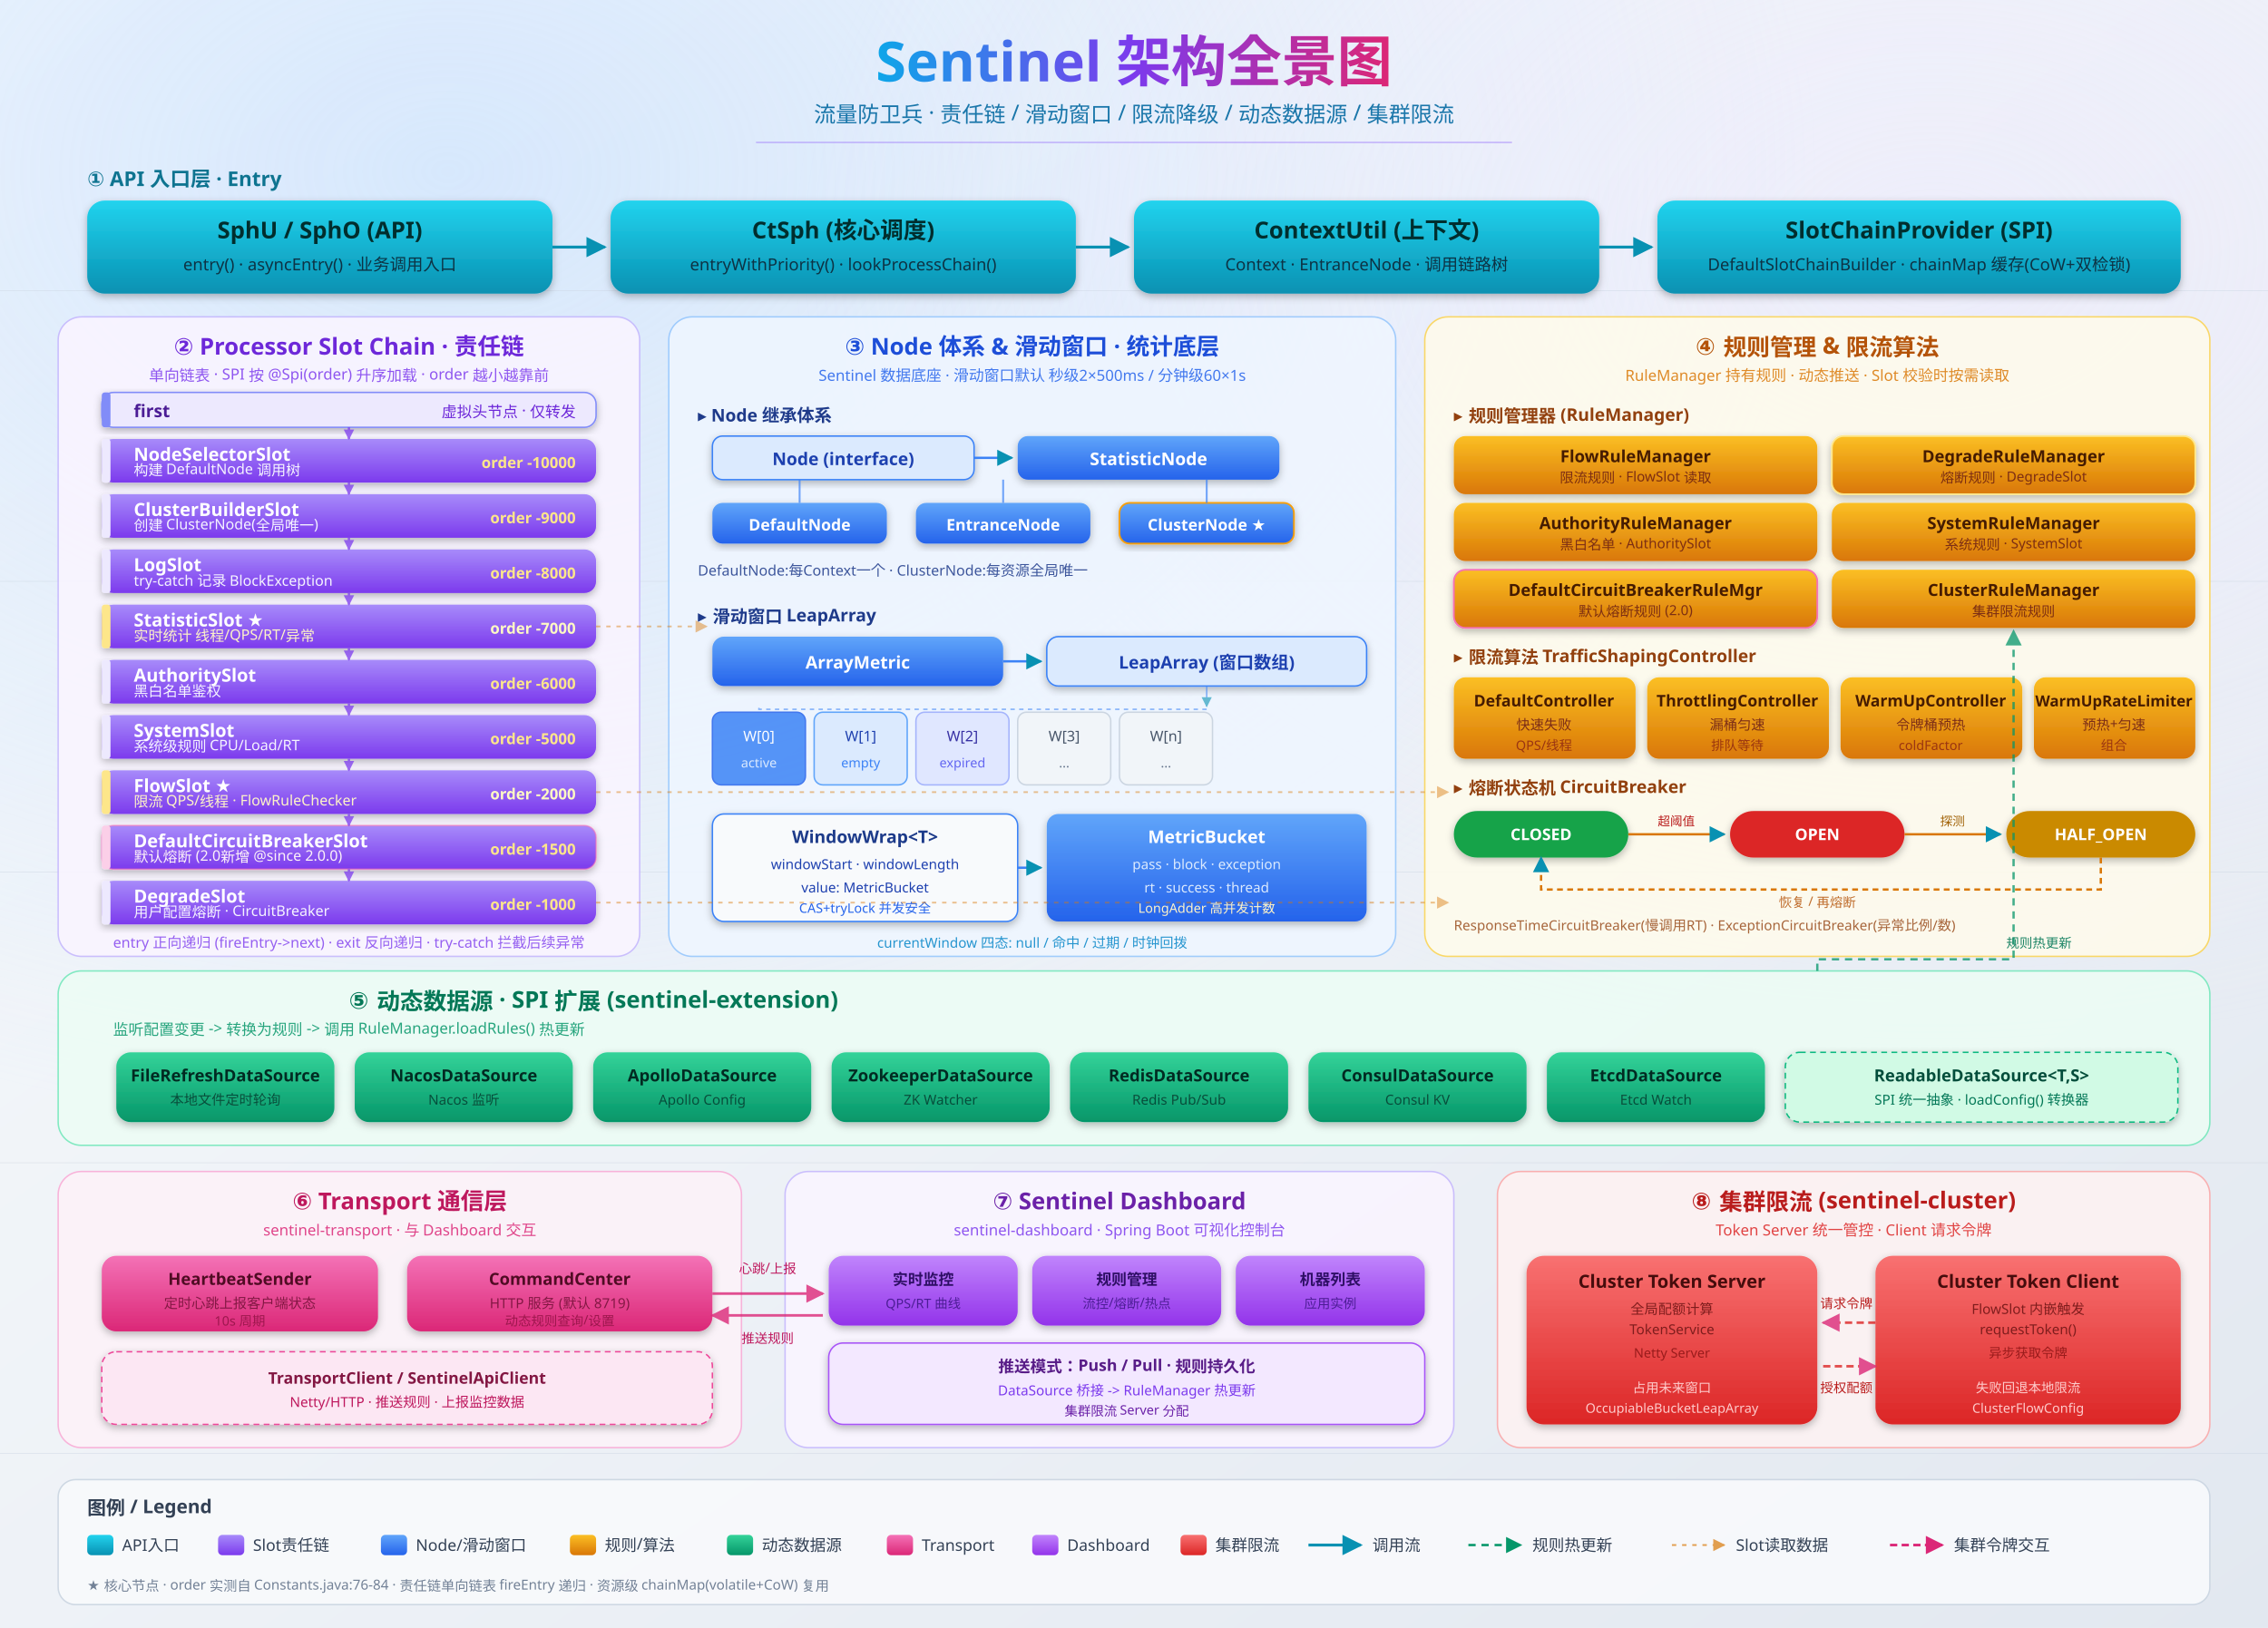
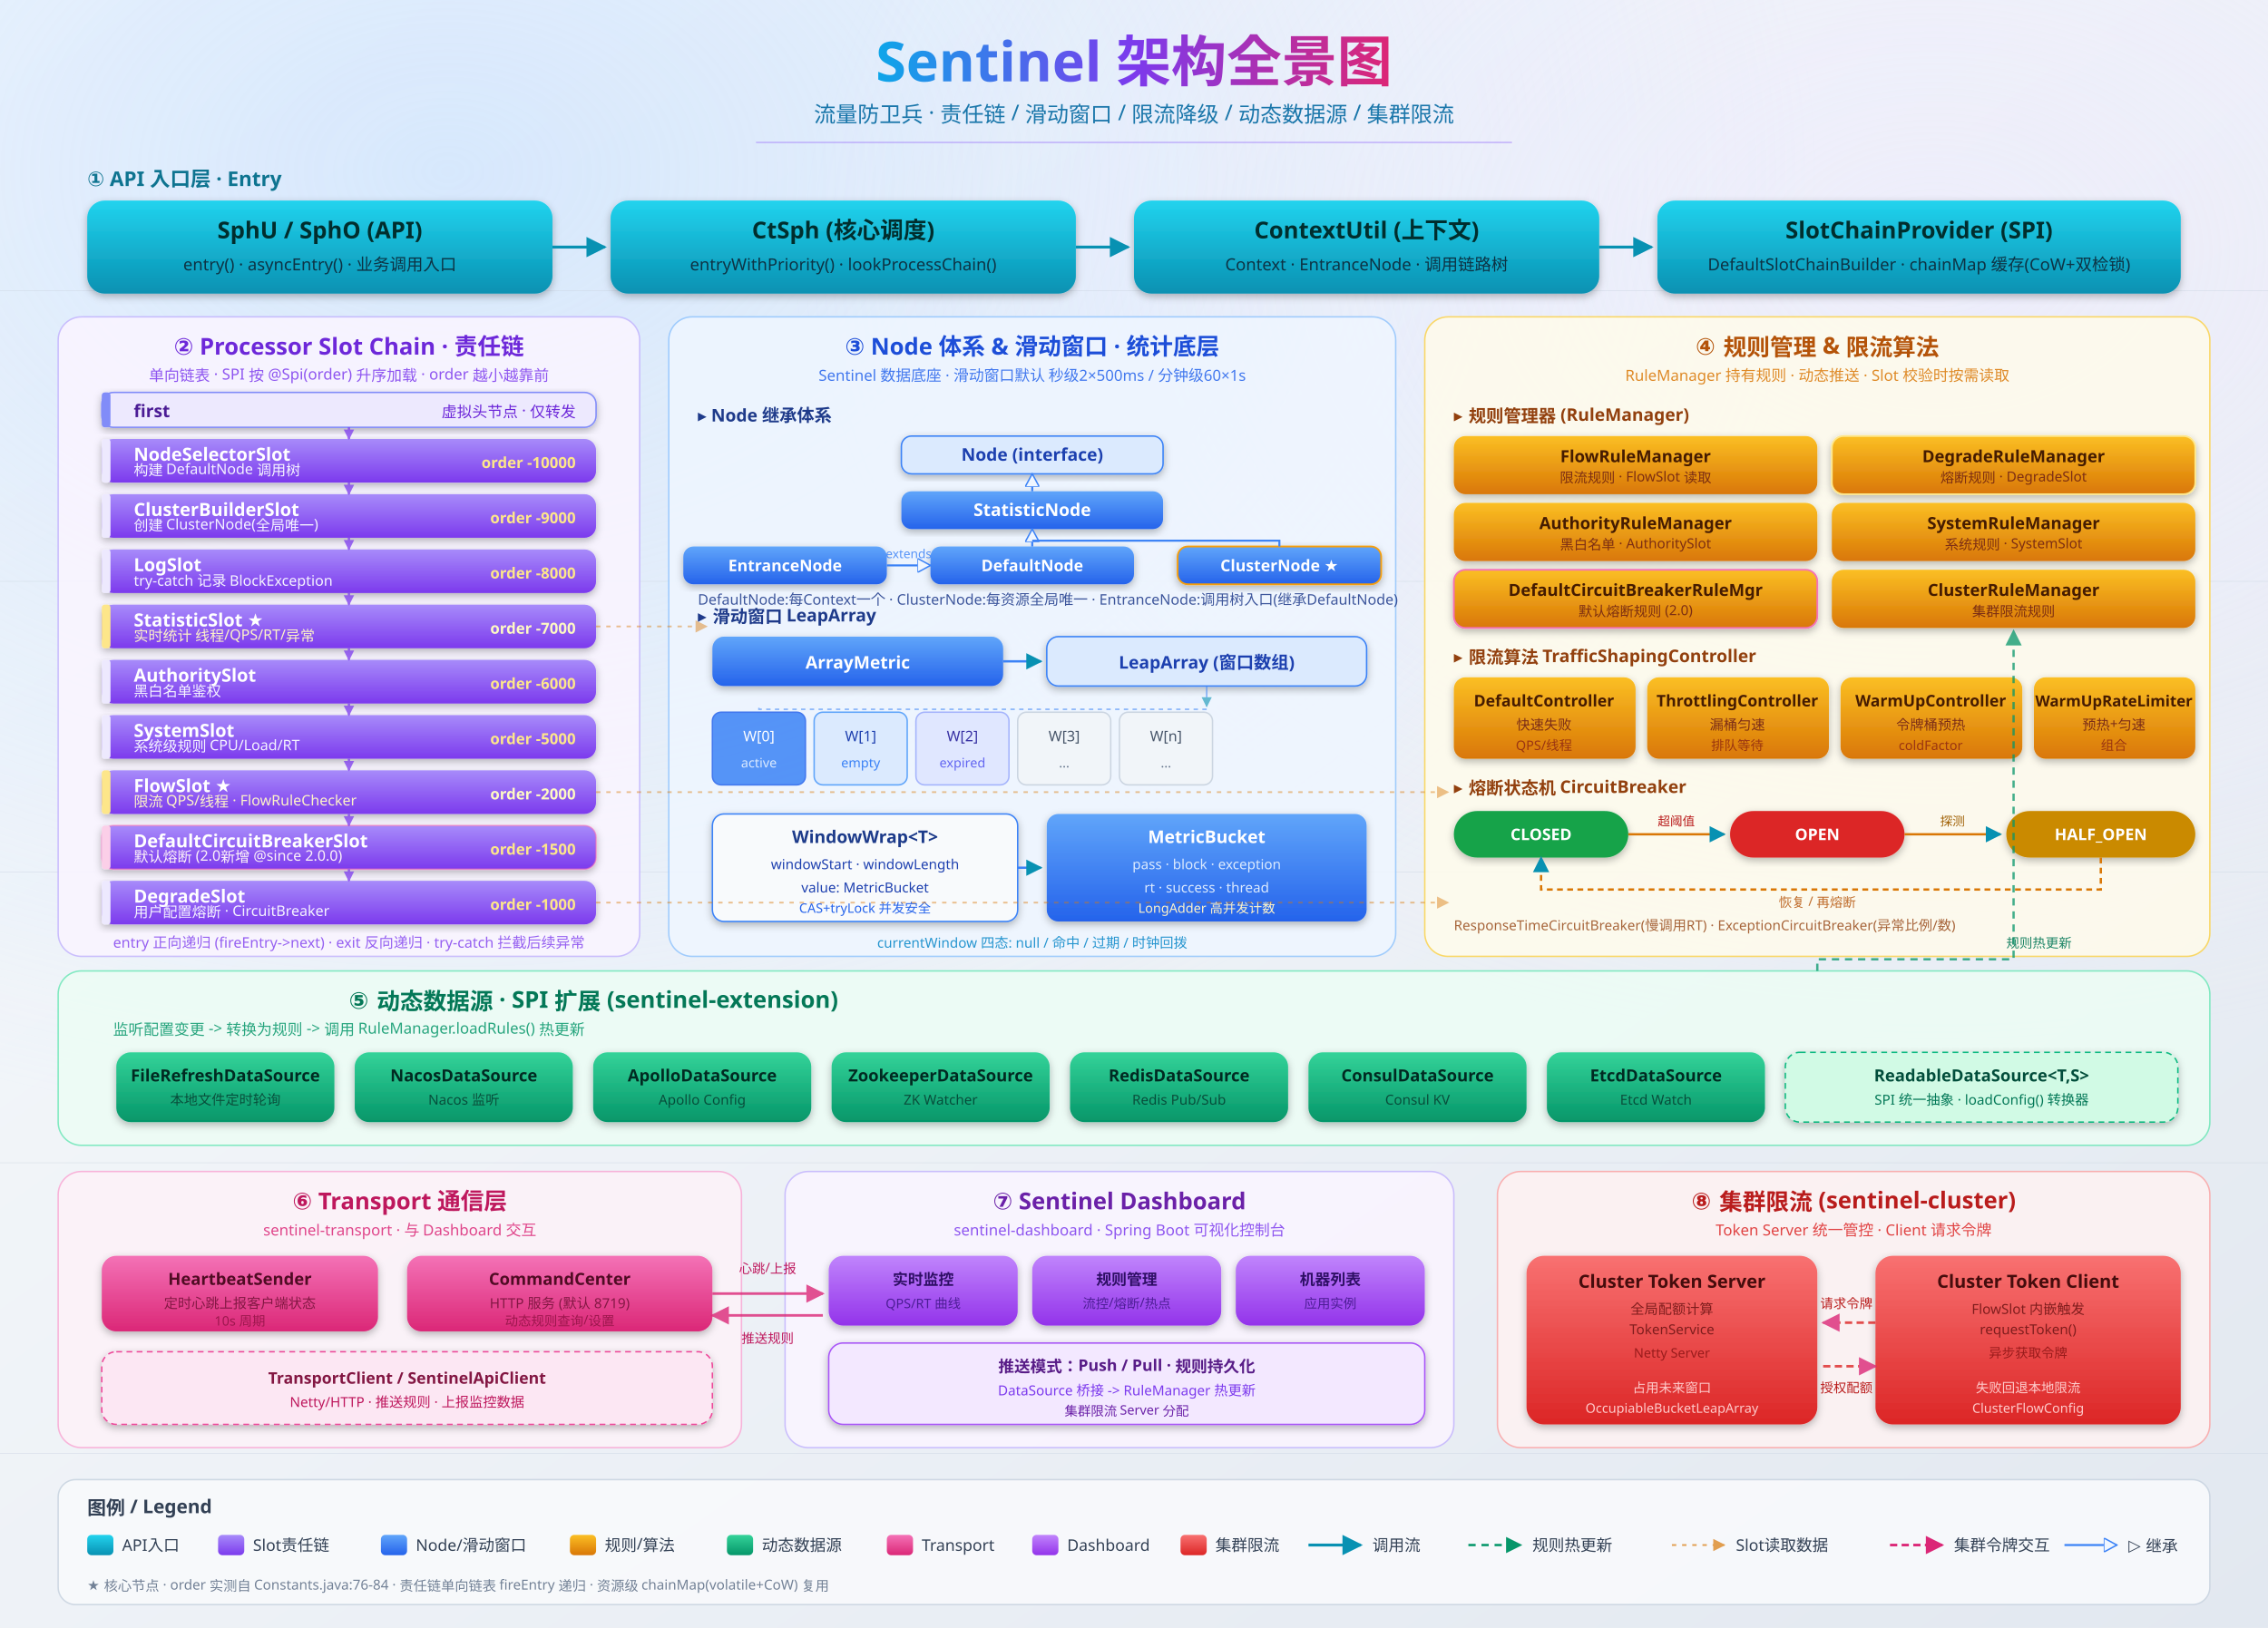
<svg xmlns="http://www.w3.org/2000/svg" width="1560" height="1120" viewBox="0 0 1560 1120" font-family="'Microsoft YaHei','PingFang SC','Segoe UI',sans-serif">
  <defs>
    <linearGradient id="bgGrad" x1="0" y1="0" x2="1" y2="1">
      <stop offset="0" stop-color="#f8fafc" />
      <stop offset="0.5" stop-color="#eef2f7" />
      <stop offset="1" stop-color="#e2e8f0" />
    </linearGradient>
    <radialGradient id="glow1" cx="0.2" cy="0.1" r="0.6">
      <stop offset="0" stop-color="#bfdbfe" stop-opacity="0.55" />
      <stop offset="1" stop-color="#bfdbfe" stop-opacity="0" />
    </radialGradient>
    <radialGradient id="glow2" cx="0.85" cy="0.15" r="0.5">
      <stop offset="0" stop-color="#ede9fe" stop-opacity="0.5" />
      <stop offset="1" stop-color="#ede9fe" stop-opacity="0" />
    </radialGradient>
    <linearGradient id="gEntry" x1="0" y1="0" x2="0" y2="1">
      <stop offset="0" stop-color="#22d3ee" />
      <stop offset="1" stop-color="#0891b2" />
    </linearGradient>
    <linearGradient id="gSlot" x1="0" y1="0" x2="0" y2="1">
      <stop offset="0" stop-color="#a78bfa" />
      <stop offset="1" stop-color="#7c3aed" />
    </linearGradient>
    <linearGradient id="gNode" x1="0" y1="0" x2="0" y2="1">
      <stop offset="0" stop-color="#60a5fa" />
      <stop offset="1" stop-color="#2563eb" />
    </linearGradient>
    <linearGradient id="gRule" x1="0" y1="0" x2="0" y2="1">
      <stop offset="0" stop-color="#fbbf24" />
      <stop offset="1" stop-color="#d97706" />
    </linearGradient>
    <linearGradient id="gDs" x1="0" y1="0" x2="0" y2="1">
      <stop offset="0" stop-color="#34d399" />
      <stop offset="1" stop-color="#059669" />
    </linearGradient>
    <linearGradient id="gTrans" x1="0" y1="0" x2="0" y2="1">
      <stop offset="0" stop-color="#f472b6" />
      <stop offset="1" stop-color="#db2777" />
    </linearGradient>
    <linearGradient id="gCluster" x1="0" y1="0" x2="0" y2="1">
      <stop offset="0" stop-color="#f87171" />
      <stop offset="1" stop-color="#dc2626" />
    </linearGradient>
    <linearGradient id="gDash" x1="0" y1="0" x2="0" y2="1">
      <stop offset="0" stop-color="#c084fc" />
      <stop offset="1" stop-color="#9333ea" />
    </linearGradient>
    <linearGradient id="titleGrad" x1="0" y1="0" x2="1" y2="0">
      <stop offset="0" stop-color="#0ea5e9" />
      <stop offset="0.5" stop-color="#7c3aed" />
      <stop offset="1" stop-color="#db2777" />
    </linearGradient>
    <filter id="shadow" x="-20%" y="-20%" width="140%" height="140%">
      <feGaussianBlur in="SourceAlpha" stdDeviation="2.5" />
      <feOffset dx="0" dy="2" result="off" />
      <feComponentTransfer>
        <feFuncA type="linear" slope="0.28" />
      </feComponentTransfer>
      <feMerge>
        <feMergeNode />
        <feMergeNode in="SourceGraphic" />
      </feMerge>
    </filter>
    <marker id="arr" viewBox="0 0 10 10" refX="9" refY="5" markerWidth="7" markerHeight="7" orient="auto">
      <path d="M0,0 L10,5 L0,10 z" fill="#0891b2" />
    </marker>
    <marker id="arrV" viewBox="0 0 10 10" refX="9" refY="5" markerWidth="7" markerHeight="7" orient="auto">
      <path d="M0,0 L10,5 L0,10 z" fill="#7c3aed" />
    </marker>
    <marker id="arrG" viewBox="0 0 10 10" refX="9" refY="5" markerWidth="7" markerHeight="7" orient="auto">
      <path d="M0,0 L10,5 L0,10 z" fill="#059669" />
    </marker>
    <marker id="arrP" viewBox="0 0 10 10" refX="9" refY="5" markerWidth="7" markerHeight="7" orient="auto">
      <path d="M0,0 L10,5 L0,10 z" fill="#db2777" />
    </marker>
    <marker id="arrD" viewBox="0 0 10 10" refX="9" refY="5" markerWidth="7" markerHeight="7" orient="auto">
      <path d="M0,0 L10,5 L0,10 z" fill="#d97706" />
    </marker>
    <marker id="arrVs" viewBox="0 0 10 10" refX="9" refY="5" markerWidth="4.5" markerHeight="4.5" orient="auto">
      <path d="M0,0 L10,5 L0,10 z" fill="#7c3aed" />
    </marker>
+     <marker id="arrUml" viewBox="0 0 12 12" refX="11" refY="6" markerWidth="7" markerHeight="7" orient="auto">
+       <path d="M0,0 L11,6 L0,12 z" fill="#eff6ff" stroke="#3b82f6" stroke-width="1.2" />
+     </marker>
  </defs>
  <rect width="1560" height="1120" fill="url(#bgGrad)" />
  <rect width="1560" height="1120" fill="url(#glow1)" />
  <rect width="1560" height="1120" fill="url(#glow2)" />
  <g stroke="#cbd5e1" stroke-width="0.5" opacity="0.55">
    <path d="M0 200 H1560 M0 400 H1560 M0 600 H1560 M0 800 H1560 M0 1000 H1560" />
  </g>
  <text x="780" y="56" text-anchor="middle" font-size="38" font-weight="800" fill="url(#titleGrad)">Sentinel 架构全景图</text>
  <text x="780" y="84" text-anchor="middle" font-size="15" fill="#0369a1" opacity="0.9">流量防卫兵 · 责任链 / 滑动窗口 / 限流降级 / 动态数据源 / 集群限流</text>
  <line x1="520" y1="98" x2="1040" y2="98" stroke="#a78bfa" stroke-width="1" opacity="0.6" />
  <text x="60" y="128" font-size="14" font-weight="700" fill="#0e7490">① API 入口层 · Entry</text>
  <g filter="url(#shadow)">
    <rect x="60" y="138" width="320" height="64" rx="12" fill="url(#gEntry)" />
    <text x="220" y="164" text-anchor="middle" font-size="16" font-weight="700" fill="#042f2e">SphU / SphO  (API)</text>
    <text x="220" y="186" text-anchor="middle" font-size="11.5" fill="#083344">entry() · asyncEntry() · 业务调用入口</text>
  </g>
  <g filter="url(#shadow)">
    <rect x="420" y="138" width="320" height="64" rx="12" fill="url(#gEntry)" />
    <text x="580" y="164" text-anchor="middle" font-size="16" font-weight="700" fill="#042f2e">CtSph  (核心调度)</text>
    <text x="580" y="186" text-anchor="middle" font-size="11.5" fill="#083344">entryWithPriority() · lookProcessChain()</text>
  </g>
  <g filter="url(#shadow)">
    <rect x="780" y="138" width="320" height="64" rx="12" fill="url(#gEntry)" />
    <text x="940" y="164" text-anchor="middle" font-size="16" font-weight="700" fill="#042f2e">ContextUtil  (上下文)</text>
    <text x="940" y="186" text-anchor="middle" font-size="11.5" fill="#083344">Context · EntranceNode · 调用链路树</text>
  </g>
  <g filter="url(#shadow)">
    <rect x="1140" y="138" width="360" height="64" rx="12" fill="url(#gEntry)" />
    <text x="1320" y="164" text-anchor="middle" font-size="16" font-weight="700" fill="#042f2e">SlotChainProvider (SPI)</text>
    <text x="1320" y="186" text-anchor="middle" font-size="11.5" fill="#083344">DefaultSlotChainBuilder · chainMap 缓存(CoW+双检锁)</text>
  </g>
  <g stroke="#0891b2" stroke-width="2" fill="none" marker-end="url(#arr)">
    <path d="M380 170 H416" />
    <path d="M740 170 H776" />
    <path d="M1100 170 H1136" />
  </g>
  <rect x="40" y="218" width="400" height="440" rx="16" fill="#faf5ff" opacity="0.85" stroke="#c4b5fd" stroke-width="1" />
  <text x="240" y="244" text-anchor="middle" font-size="16" font-weight="700" fill="#6d28d9">② Processor Slot Chain · 责任链</text>
  <text x="240" y="262" text-anchor="middle" font-size="10.5" fill="#7c3aed" opacity="0.85">单向链表 · SPI 按 @Spi(order) 升序加载 · order 越小越靠前</text>
  <g filter="url(#shadow)">
    <rect x="70" y="270" width="340" height="24" rx="8" fill="#ede9fe" stroke="#818cf8" stroke-width="1" />
    <rect x="70" y="270" width="6" height="24" rx="2" fill="#818cf8" />
    <text x="92" y="287" font-size="12" font-weight="700" fill="#4c1d95">first</text>
    <text x="396" y="287" text-anchor="end" font-size="10.5" fill="#6d28d9">虚拟头节点 · 仅转发</text>
  </g>
  <g filter="url(#shadow)">
    <rect x="70" y="302" width="340" height="30" rx="8" fill="url(#gSlot)" />
    <rect x="70" y="302" width="6" height="30" rx="2" fill="#ede9fe" />
    <text x="92" y="317" font-size="12.5" font-weight="700" fill="#fff">NodeSelectorSlot</text>
    <text x="92" y="327" font-size="10" fill="#f5f3ff">构建 DefaultNode 调用树</text>
    <text x="396" y="322" text-anchor="end" font-size="10.5" font-weight="700" fill="#fde68a">order -10000</text>
  </g>
  <g filter="url(#shadow)">
    <rect x="70" y="340" width="340" height="30" rx="8" fill="url(#gSlot)" />
    <rect x="70" y="340" width="6" height="30" rx="2" fill="#ede9fe" />
    <text x="92" y="355" font-size="12.5" font-weight="700" fill="#fff">ClusterBuilderSlot</text>
    <text x="92" y="365" font-size="10" fill="#f5f3ff">创建 ClusterNode(全局唯一)</text>
    <text x="396" y="360" text-anchor="end" font-size="10.5" font-weight="700" fill="#fde68a">order -9000</text>
  </g>
  <g filter="url(#shadow)">
    <rect x="70" y="378" width="340" height="30" rx="8" fill="url(#gSlot)" />
    <rect x="70" y="378" width="6" height="30" rx="2" fill="#ede9fe" />
    <text x="92" y="393" font-size="12.5" font-weight="700" fill="#fff">LogSlot</text>
    <text x="92" y="403" font-size="10" fill="#f5f3ff">try-catch 记录 BlockException</text>
    <text x="396" y="398" text-anchor="end" font-size="10.5" font-weight="700" fill="#fde68a">order -8000</text>
  </g>
  <g filter="url(#shadow)">
    <rect x="70" y="416" width="340" height="30" rx="8" fill="url(#gSlot)" />
    <rect x="70" y="416" width="6" height="30" rx="2" fill="#fde68a" />
    <text x="92" y="431" font-size="12.5" font-weight="700" fill="#fff">StatisticSlot  ★</text>
    <text x="92" y="441" font-size="10" fill="#fef3c7">实时统计 线程/QPS/RT/异常</text>
    <text x="396" y="436" text-anchor="end" font-size="10.5" font-weight="700" fill="#fef9c3">order -7000</text>
  </g>
  <g filter="url(#shadow)">
    <rect x="70" y="454" width="340" height="30" rx="8" fill="url(#gSlot)" />
    <rect x="70" y="454" width="6" height="30" rx="2" fill="#ede9fe" />
    <text x="92" y="469" font-size="12.5" font-weight="700" fill="#fff">AuthoritySlot</text>
    <text x="92" y="479" font-size="10" fill="#f5f3ff">黑白名单鉴权</text>
    <text x="396" y="474" text-anchor="end" font-size="10.5" font-weight="700" fill="#fde68a">order -6000</text>
  </g>
  <g filter="url(#shadow)">
    <rect x="70" y="492" width="340" height="30" rx="8" fill="url(#gSlot)" />
    <rect x="70" y="492" width="6" height="30" rx="2" fill="#ede9fe" />
    <text x="92" y="507" font-size="12.5" font-weight="700" fill="#fff">SystemSlot</text>
    <text x="92" y="517" font-size="10" fill="#f5f3ff">系统级规则 CPU/Load/RT</text>
    <text x="396" y="512" text-anchor="end" font-size="10.5" font-weight="700" fill="#fde68a">order -5000</text>
  </g>
  <g filter="url(#shadow)">
    <rect x="70" y="530" width="340" height="30" rx="8" fill="url(#gSlot)" />
    <rect x="70" y="530" width="6" height="30" rx="2" fill="#fde68a" />
    <text x="92" y="545" font-size="12.5" font-weight="700" fill="#fff">FlowSlot  ★</text>
    <text x="92" y="555" font-size="10" fill="#fef3c7">限流 QPS/线程 · FlowRuleChecker</text>
    <text x="396" y="550" text-anchor="end" font-size="10.5" font-weight="700" fill="#fef9c3">order -2000</text>
  </g>
  <g filter="url(#shadow)">
    <rect x="70" y="568" width="340" height="30" rx="8" fill="url(#gSlot)" stroke="#f472b6" stroke-width="1" stroke-opacity="0.6" />
    <rect x="70" y="568" width="6" height="30" rx="2" fill="#fbcfe8" />
    <text x="92" y="583" font-size="12.5" font-weight="700" fill="#fff">DefaultCircuitBreakerSlot</text>
    <text x="92" y="593" font-size="10" fill="#fdf2f8">默认熔断 (2.0新增 @since 2.0.0)</text>
    <text x="396" y="588" text-anchor="end" font-size="10.5" font-weight="700" fill="#fde68a">order -1500</text>
  </g>
  <g filter="url(#shadow)">
    <rect x="70" y="606" width="340" height="30" rx="8" fill="url(#gSlot)" />
    <rect x="70" y="606" width="6" height="30" rx="2" fill="#ede9fe" />
    <text x="92" y="621" font-size="12.5" font-weight="700" fill="#fff">DegradeSlot</text>
    <text x="92" y="631" font-size="10" fill="#f5f3ff">用户配置熔断 · CircuitBreaker</text>
    <text x="396" y="626" text-anchor="end" font-size="10.5" font-weight="700" fill="#fde68a">order -1000</text>
  </g>
  <g stroke="#7c3aed" stroke-width="1.6" fill="none" marker-end="url(#arrVs)" opacity="0.75">
    <path d="M240 294 V302" />
    <path d="M240 332 V340" />
    <path d="M240 370 V378" />
    <path d="M240 408 V416" />
    <path d="M240 446 V454" />
    <path d="M240 484 V492" />
    <path d="M240 522 V530" />
    <path d="M240 560 V568" />
    <path d="M240 598 V606" />
  </g>
  <text x="240" y="652" text-anchor="middle" font-size="10" fill="#7c3aed" opacity="0.8">entry 正向递归 (fireEntry-&gt;next) · exit 反向递归 · try-catch 拦截后续异常</text>
  <rect x="460" y="218" width="500" height="440" rx="16" fill="#eff6ff" opacity="0.85" stroke="#93c5fd" stroke-width="1" />
  <text x="710" y="244" text-anchor="middle" font-size="16" font-weight="700" fill="#1d4ed8">③ Node 体系 &amp; 滑动窗口 · 统计底层</text>
  <text x="710" y="262" text-anchor="middle" font-size="10.5" fill="#2563eb" opacity="0.85">Sentinel 数据底座 · 滑动窗口默认 秒级2×500ms / 分钟级60×1s</text>
  <text x="480" y="290" font-size="12" font-weight="700" fill="#1e3a8a">▸ Node 继承体系</text>
  <g filter="url(#shadow)">
-     <rect x="490" y="300" width="180" height="30" rx="7" fill="#dbeafe" stroke="#3b82f6" stroke-width="1" />
-     <text x="580" y="320" text-anchor="middle" font-size="12" font-weight="700" fill="#1e40af">Node (interface)</text>
-   </g>
-   <g filter="url(#shadow)">
-     <rect x="700" y="300" width="180" height="30" rx="7" fill="url(#gNode)" />
-     <text x="790" y="320" text-anchor="middle" font-size="12" font-weight="700" fill="#fff">StatisticNode</text>
-   </g>
-   <path d="M670 315 H696" stroke="#3b82f6" stroke-width="1.6" marker-end="url(#arr)" />
-   <g filter="url(#shadow)">
-     <rect x="490" y="346" width="120" height="28" rx="7" fill="url(#gNode)" />
-     <text x="550" y="365" text-anchor="middle" font-size="11" font-weight="700" fill="#fff">DefaultNode</text>
-   </g>
-   <g filter="url(#shadow)">
-     <rect x="630" y="346" width="120" height="28" rx="7" fill="url(#gNode)" />
-     <text x="690" y="365" text-anchor="middle" font-size="11" font-weight="700" fill="#fff">EntranceNode</text>
-   </g>
-   <g filter="url(#shadow)">
-     <rect x="770" y="346" width="120" height="28" rx="7" fill="url(#gNode)" stroke="#f59e0b" stroke-width="1.2" />
-     <text x="830" y="365" text-anchor="middle" font-size="11" font-weight="700" fill="#fff">ClusterNode ★</text>
-   </g>
-   <g stroke="#3b82f6" stroke-width="1.3" fill="none" opacity="0.7">
-     <path d="M550 346 V330" />
-     <path d="M690 346 V330" />
-     <path d="M830 346 V330" />
-   </g>
-   <text x="480" y="396" font-size="10" fill="#1e3a8a" opacity="0.85">DefaultNode:每Context一个 · ClusterNode:每资源全局唯一</text>
+     <rect x="620" y="300" width="180" height="26" rx="7" fill="#dbeafe" stroke="#3b82f6" stroke-width="1" />
+     <text x="710" y="317" text-anchor="middle" font-size="12" font-weight="700" fill="#1e40af">Node (interface)</text>
+   </g>
+   <g filter="url(#shadow)">
+     <rect x="620" y="338" width="180" height="26" rx="7" fill="url(#gNode)" />
+     <text x="710" y="355" text-anchor="middle" font-size="12" font-weight="700" fill="#fff">StatisticNode</text>
+   </g>
+   <path d="M710 338 V326" stroke="#3b82f6" stroke-width="1.4" fill="none" marker-end="url(#arrUml)" />
+   <g filter="url(#shadow)">
+     <rect x="470" y="376" width="140" height="26" rx="7" fill="url(#gNode)" />
+     <text x="540" y="393" text-anchor="middle" font-size="11" font-weight="700" fill="#fff">EntranceNode</text>
+   </g>
+   <g filter="url(#shadow)">
+     <rect x="640" y="376" width="140" height="26" rx="7" fill="url(#gNode)" />
+     <text x="710" y="393" text-anchor="middle" font-size="11" font-weight="700" fill="#fff">DefaultNode</text>
+   </g>
+   <g filter="url(#shadow)">
+     <rect x="810" y="376" width="140" height="26" rx="7" fill="url(#gNode)" stroke="#f59e0b" stroke-width="1.2" />
+     <text x="880" y="393" text-anchor="middle" font-size="11" font-weight="700" fill="#fff">ClusterNode ★</text>
+   </g>
+   <path d="M710 376 V364" stroke="#3b82f6" stroke-width="1.4" fill="none" marker-end="url(#arrUml)" />
+   <path d="M710 372 H880 V376" stroke="#3b82f6" stroke-width="1.4" fill="none" />
+   <path d="M610 389 H640" stroke="#3b82f6" stroke-width="1.4" fill="none" marker-end="url(#arrUml)" />
+   <text x="625" y="384" text-anchor="middle" font-size="8.5" fill="#3b82f6" opacity="0.85">extends</text>
+   <text x="480" y="416" font-size="10" fill="#1e3a8a" opacity="0.85">DefaultNode:每Context一个 · ClusterNode:每资源全局唯一 · EntranceNode:调用树入口(继承DefaultNode)</text>
  <text x="480" y="428" font-size="12" font-weight="700" fill="#1e3a8a">▸ 滑动窗口 LeapArray</text>
  <g filter="url(#shadow)">
    <rect x="490" y="438" width="200" height="34" rx="8" fill="url(#gNode)" />
    <text x="590" y="460" text-anchor="middle" font-size="12" font-weight="700" fill="#fff">ArrayMetric</text>
  </g>
  <g filter="url(#shadow)">
    <rect x="720" y="438" width="220" height="34" rx="8" fill="#dbeafe" stroke="#3b82f6" stroke-width="1" />
    <text x="830" y="460" text-anchor="middle" font-size="12" font-weight="700" fill="#1e40af">LeapArray (窗口数组)</text>
  </g>
  <path d="M690 455 H716" stroke="#3b82f6" stroke-width="1.6" marker-end="url(#arr)" />
  <g>
    <rect x="490" y="490" width="64" height="50" rx="6" fill="#3b82f6" opacity="0.85" stroke="#2563eb" />
    <text x="522" y="510" text-anchor="middle" font-size="10" fill="#fff">W[0]</text>
    <text x="522" y="528" text-anchor="middle" font-size="9" fill="#dbeafe">active</text>
    <rect x="560" y="490" width="64" height="50" rx="6" fill="#dbeafe" stroke="#60a5fa" />
    <text x="592" y="510" text-anchor="middle" font-size="10" fill="#1e40af">W[1]</text>
    <text x="592" y="528" text-anchor="middle" font-size="9" fill="#3b82f6">empty</text>
    <rect x="630" y="490" width="64" height="50" rx="6" fill="#e0e7ff" stroke="#a5b4fc" />
    <text x="662" y="510" text-anchor="middle" font-size="10" fill="#3730a3">W[2]</text>
    <text x="662" y="528" text-anchor="middle" font-size="9" fill="#6366f1">expired</text>
    <rect x="700" y="490" width="64" height="50" rx="6" fill="#f1f5f9" stroke="#cbd5e1" />
    <text x="732" y="510" text-anchor="middle" font-size="10" fill="#475569">W[3]</text>
    <text x="732" y="528" text-anchor="middle" font-size="9" fill="#64748b">...</text>
    <rect x="770" y="490" width="64" height="50" rx="6" fill="#f1f5f9" stroke="#cbd5e1" />
    <text x="802" y="510" text-anchor="middle" font-size="10" fill="#475569">W[n]</text>
    <text x="802" y="528" text-anchor="middle" font-size="9" fill="#64748b">...</text>
  </g>
  <g stroke="#3b82f6" stroke-width="1" fill="none" opacity="0.6">
    <path d="M830 472 V486" marker-end="url(#arr)" />
    <path d="M830 488 H522 V486" stroke-dasharray="3,3" />
  </g>
  <g filter="url(#shadow)">
    <rect x="490" y="560" width="210" height="74" rx="8" fill="#f8fafc" stroke="#3b82f6" stroke-width="1" />
    <text x="595" y="580" text-anchor="middle" font-size="12" font-weight="700" fill="#1e3a8a">WindowWrap&lt;T&gt;</text>
    <text x="595" y="598" text-anchor="middle" font-size="9.5" fill="#1e40af">windowStart · windowLength</text>
    <text x="595" y="614" text-anchor="middle" font-size="9.5" fill="#1e40af">value: MetricBucket</text>
    <text x="595" y="628" text-anchor="middle" font-size="9" fill="#2563eb">CAS+tryLock 并发安全</text>
  </g>
  <g filter="url(#shadow)">
    <rect x="720" y="560" width="220" height="74" rx="8" fill="url(#gNode)" />
    <text x="830" y="580" text-anchor="middle" font-size="12" font-weight="700" fill="#fff">MetricBucket</text>
    <text x="830" y="598" text-anchor="middle" font-size="9.5" fill="#dbeafe">pass · block · exception</text>
    <text x="830" y="614" text-anchor="middle" font-size="9.5" fill="#dbeafe">rt · success · thread</text>
    <text x="830" y="628" text-anchor="middle" font-size="9" fill="#fef3c7">LongAdder 高并发计数</text>
  </g>
  <path d="M700 597 H716" stroke="#3b82f6" stroke-width="1.6" marker-end="url(#arr)" />
  <text x="710" y="652" text-anchor="middle" font-size="9.5" fill="#0284c7" opacity="0.85">currentWindow 四态: null / 命中 / 过期 / 时钟回拨</text>
  <rect x="980" y="218" width="540" height="440" rx="16" fill="#fffbeb" opacity="0.85" stroke="#fcd34d" stroke-width="1" />
  <text x="1250" y="244" text-anchor="middle" font-size="16" font-weight="700" fill="#b45309">④ 规则管理 &amp; 限流算法</text>
  <text x="1250" y="262" text-anchor="middle" font-size="10.5" fill="#d97706" opacity="0.85">RuleManager 持有规则 · 动态推送 · Slot 校验时按需读取</text>
  <text x="1000" y="290" font-size="12" font-weight="700" fill="#92400e">▸ 规则管理器 (RuleManager)</text>
  <g filter="url(#shadow)">
    <rect x="1000" y="300" width="250" height="40" rx="8" fill="url(#gRule)" />
    <text x="1125" y="318" text-anchor="middle" font-size="11.5" font-weight="700" fill="#451a03">FlowRuleManager</text>
    <text x="1125" y="332" text-anchor="middle" font-size="9.5" fill="#7c2d12">限流规则 · FlowSlot 读取</text>
  </g>
  <g filter="url(#shadow)">
    <rect x="1260" y="300" width="250" height="40" rx="8" fill="url(#gRule)" stroke="#fde68a" stroke-width="1.2" />
    <text x="1385" y="318" text-anchor="middle" font-size="11.5" font-weight="700" fill="#451a03">DegradeRuleManager</text>
    <text x="1385" y="332" text-anchor="middle" font-size="9.5" fill="#7c2d12">熔断规则 · DegradeSlot</text>
  </g>
  <g filter="url(#shadow)">
    <rect x="1000" y="346" width="250" height="40" rx="8" fill="url(#gRule)" />
    <text x="1125" y="364" text-anchor="middle" font-size="11.5" font-weight="700" fill="#451a03">AuthorityRuleManager</text>
    <text x="1125" y="378" text-anchor="middle" font-size="9.5" fill="#7c2d12">黑白名单 · AuthoritySlot</text>
  </g>
  <g filter="url(#shadow)">
    <rect x="1260" y="346" width="250" height="40" rx="8" fill="url(#gRule)" />
    <text x="1385" y="364" text-anchor="middle" font-size="11.5" font-weight="700" fill="#451a03">SystemRuleManager</text>
    <text x="1385" y="378" text-anchor="middle" font-size="9.5" fill="#7c2d12">系统规则 · SystemSlot</text>
  </g>
  <g filter="url(#shadow)">
    <rect x="1000" y="392" width="250" height="40" rx="8" fill="url(#gRule)" stroke="#f472b6" stroke-width="1.2" />
    <text x="1125" y="410" text-anchor="middle" font-size="11.5" font-weight="700" fill="#451a03">DefaultCircuitBreakerRuleMgr</text>
    <text x="1125" y="424" text-anchor="middle" font-size="9.5" fill="#7c2d12">默认熔断规则 (2.0)</text>
  </g>
  <g filter="url(#shadow)">
    <rect x="1260" y="392" width="250" height="40" rx="8" fill="url(#gRule)" />
    <text x="1385" y="410" text-anchor="middle" font-size="11.5" font-weight="700" fill="#451a03">ClusterRuleManager</text>
    <text x="1385" y="424" text-anchor="middle" font-size="9.5" fill="#7c2d12">集群限流规则</text>
  </g>
  <text x="1000" y="456" font-size="12" font-weight="700" fill="#92400e">▸ 限流算法 TrafficShapingController</text>
  <g filter="url(#shadow)">
    <rect x="1000" y="466" width="125" height="56" rx="8" fill="url(#gRule)" />
    <text x="1062" y="486" text-anchor="middle" font-size="11" font-weight="700" fill="#451a03">DefaultController</text>
    <text x="1062" y="502" text-anchor="middle" font-size="9.5" fill="#7c2d12">快速失败</text>
    <text x="1062" y="516" text-anchor="middle" font-size="9" fill="#9a3412">QPS/线程</text>
  </g>
  <g filter="url(#shadow)">
    <rect x="1133" y="466" width="125" height="56" rx="8" fill="url(#gRule)" />
    <text x="1195" y="486" text-anchor="middle" font-size="11" font-weight="700" fill="#451a03">ThrottlingController</text>
    <text x="1195" y="502" text-anchor="middle" font-size="9.5" fill="#7c2d12">漏桶匀速</text>
    <text x="1195" y="516" text-anchor="middle" font-size="9" fill="#9a3412">排队等待</text>
  </g>
  <g filter="url(#shadow)">
    <rect x="1266" y="466" width="125" height="56" rx="8" fill="url(#gRule)" />
    <text x="1328" y="486" text-anchor="middle" font-size="11" font-weight="700" fill="#451a03">WarmUpController</text>
    <text x="1328" y="502" text-anchor="middle" font-size="9.5" fill="#7c2d12">令牌桶预热</text>
    <text x="1328" y="516" text-anchor="middle" font-size="9" fill="#9a3412">coldFactor</text>
  </g>
  <g filter="url(#shadow)">
    <rect x="1399" y="466" width="111" height="56" rx="8" fill="url(#gRule)" />
    <text x="1454" y="486" text-anchor="middle" font-size="10.5" font-weight="700" fill="#451a03">WarmUpRateLimiter</text>
    <text x="1454" y="502" text-anchor="middle" font-size="9.5" fill="#7c2d12">预热+匀速</text>
    <text x="1454" y="516" text-anchor="middle" font-size="9" fill="#9a3412">组合</text>
  </g>
  <text x="1000" y="546" font-size="12" font-weight="700" fill="#92400e">▸ 熔断状态机 CircuitBreaker</text>
  <g filter="url(#shadow)">
    <rect x="1000" y="558" width="120" height="32" rx="16" fill="#16a34a" />
    <text x="1060" y="578" text-anchor="middle" font-size="11" font-weight="700" fill="#fff">CLOSED</text>
  </g>
  <g filter="url(#shadow)">
    <rect x="1190" y="558" width="120" height="32" rx="16" fill="#dc2626" />
    <text x="1250" y="578" text-anchor="middle" font-size="11" font-weight="700" fill="#fff">OPEN</text>
  </g>
  <g filter="url(#shadow)">
    <rect x="1380" y="558" width="130" height="32" rx="16" fill="#ca8a04" />
    <text x="1445" y="578" text-anchor="middle" font-size="11" font-weight="700" fill="#fff">HALF_OPEN</text>
  </g>
  <g stroke="#d97706" stroke-width="1.6" fill="none" marker-end="url(#arr)">
    <path d="M1120 574 H1186" />
    <path d="M1310 574 H1376" />
    <path d="M1445 590 V612 H1060 V590" stroke-dasharray="4,3" />
  </g>
  <text x="1153" y="568" text-anchor="middle" font-size="8.5" fill="#b91c1c">超阈值</text>
  <text x="1343" y="568" text-anchor="middle" font-size="8.5" fill="#a16207">探测</text>
  <text x="1250" y="624" text-anchor="middle" font-size="9" fill="#b45309" opacity="0.85">恢复 / 再熔断</text>
  <text x="1000" y="640" font-size="9.5" fill="#92400e" opacity="0.8">ResponseTimeCircuitBreaker(慢调用RT) · ExceptionCircuitBreaker(异常比例/数)</text>
  <rect x="40" y="668" width="1480" height="120" rx="16" fill="#ecfdf5" opacity="0.85" stroke="#6ee7b7" stroke-width="1" />
  <text x="240" y="694" font-size="16" font-weight="700" fill="#047857">⑤ 动态数据源 · SPI 扩展 (sentinel-extension)</text>
  <text x="240" y="712" text-anchor="middle" font-size="10.5" fill="#059669" opacity="0.85">监听配置变更 -&gt; 转换为规则 -&gt; 调用 RuleManager.loadRules() 热更新</text>
  <g filter="url(#shadow)">
    <rect x="80" y="724" width="150" height="48" rx="10" fill="url(#gDs)" />
    <text x="155" y="744" text-anchor="middle" font-size="11.5" font-weight="700" fill="#022c22">FileRefreshDataSource</text>
    <text x="155" y="760" text-anchor="middle" font-size="9.5" fill="#064e3b">本地文件定时轮询</text>
  </g>
  <g filter="url(#shadow)">
    <rect x="244" y="724" width="150" height="48" rx="10" fill="url(#gDs)" />
    <text x="319" y="744" text-anchor="middle" font-size="11.5" font-weight="700" fill="#022c22">NacosDataSource</text>
    <text x="319" y="760" text-anchor="middle" font-size="9.5" fill="#064e3b">Nacos 监听</text>
  </g>
  <g filter="url(#shadow)">
    <rect x="408" y="724" width="150" height="48" rx="10" fill="url(#gDs)" />
    <text x="483" y="744" text-anchor="middle" font-size="11.5" font-weight="700" fill="#022c22">ApolloDataSource</text>
    <text x="483" y="760" text-anchor="middle" font-size="9.5" fill="#064e3b">Apollo Config</text>
  </g>
  <g filter="url(#shadow)">
    <rect x="572" y="724" width="150" height="48" rx="10" fill="url(#gDs)" />
    <text x="647" y="744" text-anchor="middle" font-size="11.5" font-weight="700" fill="#022c22">ZookeeperDataSource</text>
    <text x="647" y="760" text-anchor="middle" font-size="9.5" fill="#064e3b">ZK Watcher</text>
  </g>
  <g filter="url(#shadow)">
    <rect x="736" y="724" width="150" height="48" rx="10" fill="url(#gDs)" />
    <text x="811" y="744" text-anchor="middle" font-size="11.5" font-weight="700" fill="#022c22">RedisDataSource</text>
    <text x="811" y="760" text-anchor="middle" font-size="9.5" fill="#064e3b">Redis Pub/Sub</text>
  </g>
  <g filter="url(#shadow)">
    <rect x="900" y="724" width="150" height="48" rx="10" fill="url(#gDs)" />
    <text x="975" y="744" text-anchor="middle" font-size="11.5" font-weight="700" fill="#022c22">ConsulDataSource</text>
    <text x="975" y="760" text-anchor="middle" font-size="9.5" fill="#064e3b">Consul KV</text>
  </g>
  <g filter="url(#shadow)">
    <rect x="1064" y="724" width="150" height="48" rx="10" fill="url(#gDs)" />
    <text x="1139" y="744" text-anchor="middle" font-size="11.5" font-weight="700" fill="#022c22">EtcdDataSource</text>
    <text x="1139" y="760" text-anchor="middle" font-size="9.5" fill="#064e3b">Etcd Watch</text>
  </g>
  <g filter="url(#shadow)">
    <rect x="1228" y="724" width="270" height="48" rx="10" fill="#d1fae5" stroke="#10b981" stroke-width="1" stroke-dasharray="4,3" />
    <text x="1363" y="744" text-anchor="middle" font-size="11.5" font-weight="700" fill="#064e3b">ReadableDataSource&lt;T,S&gt;</text>
    <text x="1363" y="760" text-anchor="middle" font-size="9.5" fill="#047857">SPI 统一抽象 · loadConfig() 转换器</text>
  </g>
  <g stroke="#059669" stroke-width="1.6" fill="none" marker-end="url(#arrG)" opacity="0.75">
    <path d="M1250 668 V660 H1385 V434" stroke-dasharray="5,4" />
  </g>
  <text x="1380" y="652" font-size="9" fill="#047857" opacity="0.9">规则热更新</text>
  <rect x="40" y="806" width="470" height="190" rx="16" fill="#fdf2f8" opacity="0.85" stroke="#f9a8d4" stroke-width="1" />
  <text x="275" y="832" text-anchor="middle" font-size="16" font-weight="700" fill="#be185d">⑥ Transport 通信层</text>
  <text x="275" y="850" text-anchor="middle" font-size="10.5" fill="#db2777" opacity="0.85">sentinel-transport · 与 Dashboard 交互</text>
  <g filter="url(#shadow)">
    <rect x="70" y="864" width="190" height="52" rx="10" fill="url(#gTrans)" />
    <text x="165" y="884" text-anchor="middle" font-size="11.5" font-weight="700" fill="#500724">HeartbeatSender</text>
    <text x="165" y="900" text-anchor="middle" font-size="9.5" fill="#831843">定时心跳上报客户端状态</text>
    <text x="165" y="912" text-anchor="middle" font-size="9" fill="#9d174d">10s 周期</text>
  </g>
  <g filter="url(#shadow)">
    <rect x="280" y="864" width="210" height="52" rx="10" fill="url(#gTrans)" />
    <text x="385" y="884" text-anchor="middle" font-size="11.5" font-weight="700" fill="#500724">CommandCenter</text>
    <text x="385" y="900" text-anchor="middle" font-size="9.5" fill="#831843">HTTP 服务 (默认 8719)</text>
    <text x="385" y="912" text-anchor="middle" font-size="9" fill="#9d174d">动态规则查询/设置</text>
  </g>
  <g filter="url(#shadow)">
    <rect x="70" y="930" width="420" height="50" rx="10" fill="#fce7f3" stroke="#ec4899" stroke-width="1" stroke-dasharray="4,3" />
    <text x="280" y="952" text-anchor="middle" font-size="11" font-weight="700" fill="#831843">TransportClient / SentinelApiClient</text>
    <text x="280" y="968" text-anchor="middle" font-size="9.5" fill="#be185d">Netty/HTTP · 推送规则 · 上报监控数据</text>
  </g>
  <rect x="540" y="806" width="460" height="190" rx="16" fill="#faf5ff" opacity="0.85" stroke="#c4b5fd" stroke-width="1" />
  <text x="770" y="832" text-anchor="middle" font-size="16" font-weight="700" fill="#6b21a8">⑦ Sentinel Dashboard</text>
  <text x="770" y="850" text-anchor="middle" font-size="10.5" fill="#7c3aed" opacity="0.85">sentinel-dashboard · Spring Boot 可视化控制台</text>
  <g filter="url(#shadow)">
    <rect x="570" y="864" width="130" height="48" rx="10" fill="url(#gDash)" />
    <text x="635" y="884" text-anchor="middle" font-size="10.5" font-weight="700" fill="#2e1065">实时监控</text>
    <text x="635" y="900" text-anchor="middle" font-size="9" fill="#4c1d95">QPS/RT 曲线</text>
  </g>
  <g filter="url(#shadow)">
    <rect x="710" y="864" width="130" height="48" rx="10" fill="url(#gDash)" />
    <text x="775" y="884" text-anchor="middle" font-size="10.5" font-weight="700" fill="#2e1065">规则管理</text>
    <text x="775" y="900" text-anchor="middle" font-size="9" fill="#4c1d95">流控/熔断/热点</text>
  </g>
  <g filter="url(#shadow)">
    <rect x="850" y="864" width="130" height="48" rx="10" fill="url(#gDash)" />
    <text x="915" y="884" text-anchor="middle" font-size="10.5" font-weight="700" fill="#2e1065">机器列表</text>
    <text x="915" y="900" text-anchor="middle" font-size="9" fill="#4c1d95">应用实例</text>
  </g>
  <g filter="url(#shadow)">
    <rect x="570" y="924" width="410" height="56" rx="10" fill="#f3e8ff" stroke="#a855f7" stroke-width="1" />
    <text x="775" y="944" text-anchor="middle" font-size="11" font-weight="700" fill="#581c87">推送模式：Push / Pull · 规则持久化</text>
    <text x="775" y="960" text-anchor="middle" font-size="9.5" fill="#7c3aed">DataSource 桥接 -&gt; RuleManager 热更新</text>
    <text x="775" y="974" text-anchor="middle" font-size="9" fill="#6b21a8">集群限流 Server 分配</text>
  </g>
  <g stroke="#db2777" stroke-width="1.8" fill="none" marker-end="url(#arrP)" opacity="0.8">
    <path d="M490 890 H566" />
    <path d="M566 905 H490" marker-end="url(#arrP)" />
  </g>
  <text x="528" y="876" text-anchor="middle" font-size="9" fill="#be185d">心跳/上报</text>
  <text x="528" y="924" text-anchor="middle" font-size="9" fill="#be185d">推送规则</text>
  <rect x="1030" y="806" width="490" height="190" rx="16" fill="#fef2f2" opacity="0.85" stroke="#fca5a5" stroke-width="1" />
  <text x="1275" y="832" text-anchor="middle" font-size="16" font-weight="700" fill="#b91c1c">⑧ 集群限流 (sentinel-cluster)</text>
  <text x="1275" y="850" text-anchor="middle" font-size="10.5" fill="#dc2626" opacity="0.85">Token Server 统一管控 · Client 请求令牌</text>
  <g filter="url(#shadow)">
    <rect x="1050" y="864" width="200" height="116" rx="12" fill="url(#gCluster)" />
    <text x="1150" y="886" text-anchor="middle" font-size="12.5" font-weight="700" fill="#450a0a">Cluster Token Server</text>
    <text x="1150" y="904" text-anchor="middle" font-size="9.5" fill="#7f1d1d">全局配额计算</text>
    <text x="1150" y="918" text-anchor="middle" font-size="9.5" fill="#7f1d1d">TokenService</text>
    <text x="1150" y="934" text-anchor="middle" font-size="9" fill="#991b1b">Netty Server</text>
    <text x="1150" y="958" text-anchor="middle" font-size="9" fill="#fecaca">占用未来窗口</text>
    <text x="1150" y="972" text-anchor="middle" font-size="9" fill="#fecaca">OccupiableBucketLeapArray</text>
  </g>
  <g filter="url(#shadow)">
    <rect x="1290" y="864" width="210" height="116" rx="12" fill="url(#gCluster)" />
    <text x="1395" y="886" text-anchor="middle" font-size="12.5" font-weight="700" fill="#450a0a">Cluster Token Client</text>
    <text x="1395" y="904" text-anchor="middle" font-size="9.5" fill="#7f1d1d">FlowSlot 内嵌触发</text>
    <text x="1395" y="918" text-anchor="middle" font-size="9.5" fill="#7f1d1d">requestToken()</text>
    <text x="1395" y="934" text-anchor="middle" font-size="9" fill="#991b1b">异步获取令牌</text>
    <text x="1395" y="958" text-anchor="middle" font-size="9" fill="#fecaca">失败回退本地限流</text>
    <text x="1395" y="972" text-anchor="middle" font-size="9" fill="#fecaca">ClusterFlowConfig</text>
  </g>
  <g stroke="#dc2626" stroke-width="1.8" fill="none" marker-end="url(#arrP)" opacity="0.8" stroke-dasharray="5,3">
    <path d="M1290 910 H1254" />
    <path d="M1254 940 H1290" />
  </g>
  <text x="1270" y="900" text-anchor="middle" font-size="9" fill="#b91c1c">请求令牌</text>
  <text x="1270" y="958" text-anchor="middle" font-size="9" fill="#b91c1c">授权配额</text>
  <g stroke="#d97706" stroke-width="1.2" fill="none" marker-end="url(#arrD)" opacity="0.45" stroke-dasharray="3,4">
    <path d="M410 431 H486" />
    <path d="M410 545 H996" />
    <path d="M410 621 H996" />
  </g>
  <rect x="40" y="1018" width="1480" height="86" rx="12" fill="#f8fafc" opacity="0.9" stroke="#cbd5e1" stroke-width="1" />
  <text x="60" y="1042" font-size="13" font-weight="700" fill="#334155">图例 / Legend</text>
  <rect x="60" y="1056" width="18" height="14" rx="3" fill="url(#gEntry)" />
  <text x="84" y="1067" font-size="11" fill="#334155">API入口</text>
  <rect x="150" y="1056" width="18" height="14" rx="3" fill="url(#gSlot)" />
  <text x="174" y="1067" font-size="11" fill="#334155">Slot责任链</text>
  <rect x="262" y="1056" width="18" height="14" rx="3" fill="url(#gNode)" />
  <text x="286" y="1067" font-size="11" fill="#334155">Node/滑动窗口</text>
  <rect x="392" y="1056" width="18" height="14" rx="3" fill="url(#gRule)" />
  <text x="416" y="1067" font-size="11" fill="#334155">规则/算法</text>
  <rect x="500" y="1056" width="18" height="14" rx="3" fill="url(#gDs)" />
  <text x="524" y="1067" font-size="11" fill="#334155">动态数据源</text>
  <rect x="610" y="1056" width="18" height="14" rx="3" fill="url(#gTrans)" />
  <text x="634" y="1067" font-size="11" fill="#334155">Transport</text>
  <rect x="710" y="1056" width="18" height="14" rx="3" fill="url(#gDash)" />
  <text x="734" y="1067" font-size="11" fill="#334155">Dashboard</text>
  <rect x="812" y="1056" width="18" height="14" rx="3" fill="url(#gCluster)" />
  <text x="836" y="1067" font-size="11" fill="#334155">集群限流</text>
  <g stroke="#0891b2" stroke-width="2" fill="none" marker-end="url(#arr)">
    <path d="M900 1063 H936" />
  </g>
  <text x="944" y="1067" font-size="11" fill="#334155">调用流</text>
  <g stroke="#059669" stroke-width="1.6" fill="none" marker-end="url(#arrG)" stroke-dasharray="5,4">
    <path d="M1010 1063 H1046" />
  </g>
  <text x="1054" y="1067" font-size="11" fill="#334155">规则热更新</text>
  <g stroke="#d97706" stroke-width="1.2" fill="none" marker-end="url(#arrD)" stroke-dasharray="3,4" opacity="0.7">
    <path d="M1150 1063 H1186" />
  </g>
  <text x="1194" y="1067" font-size="11" fill="#334155">Slot读取数据</text>
  <g stroke="#db2777" stroke-width="1.8" fill="none" marker-end="url(#arrP)" stroke-dasharray="5,3">
    <path d="M1300 1063 H1336" />
  </g>
  <text x="1344" y="1067" font-size="11" fill="#334155">集群令牌交互</text>
+   <g stroke="#3b82f6" stroke-width="1.4" fill="none" marker-end="url(#arrUml)">
+     <path d="M1420 1063 H1456" />
+   </g>
+   <text x="1464" y="1067" font-size="11" fill="#334155">▷ 继承</text>
  <text x="60" y="1094" font-size="9.5" fill="#64748b" opacity="0.9">★ 核心节点 · order 实测自 Constants.java:76-84 · 责任链单向链表 fireEntry 递归 · 资源级 chainMap(volatile+CoW) 复用</text>
</svg>
